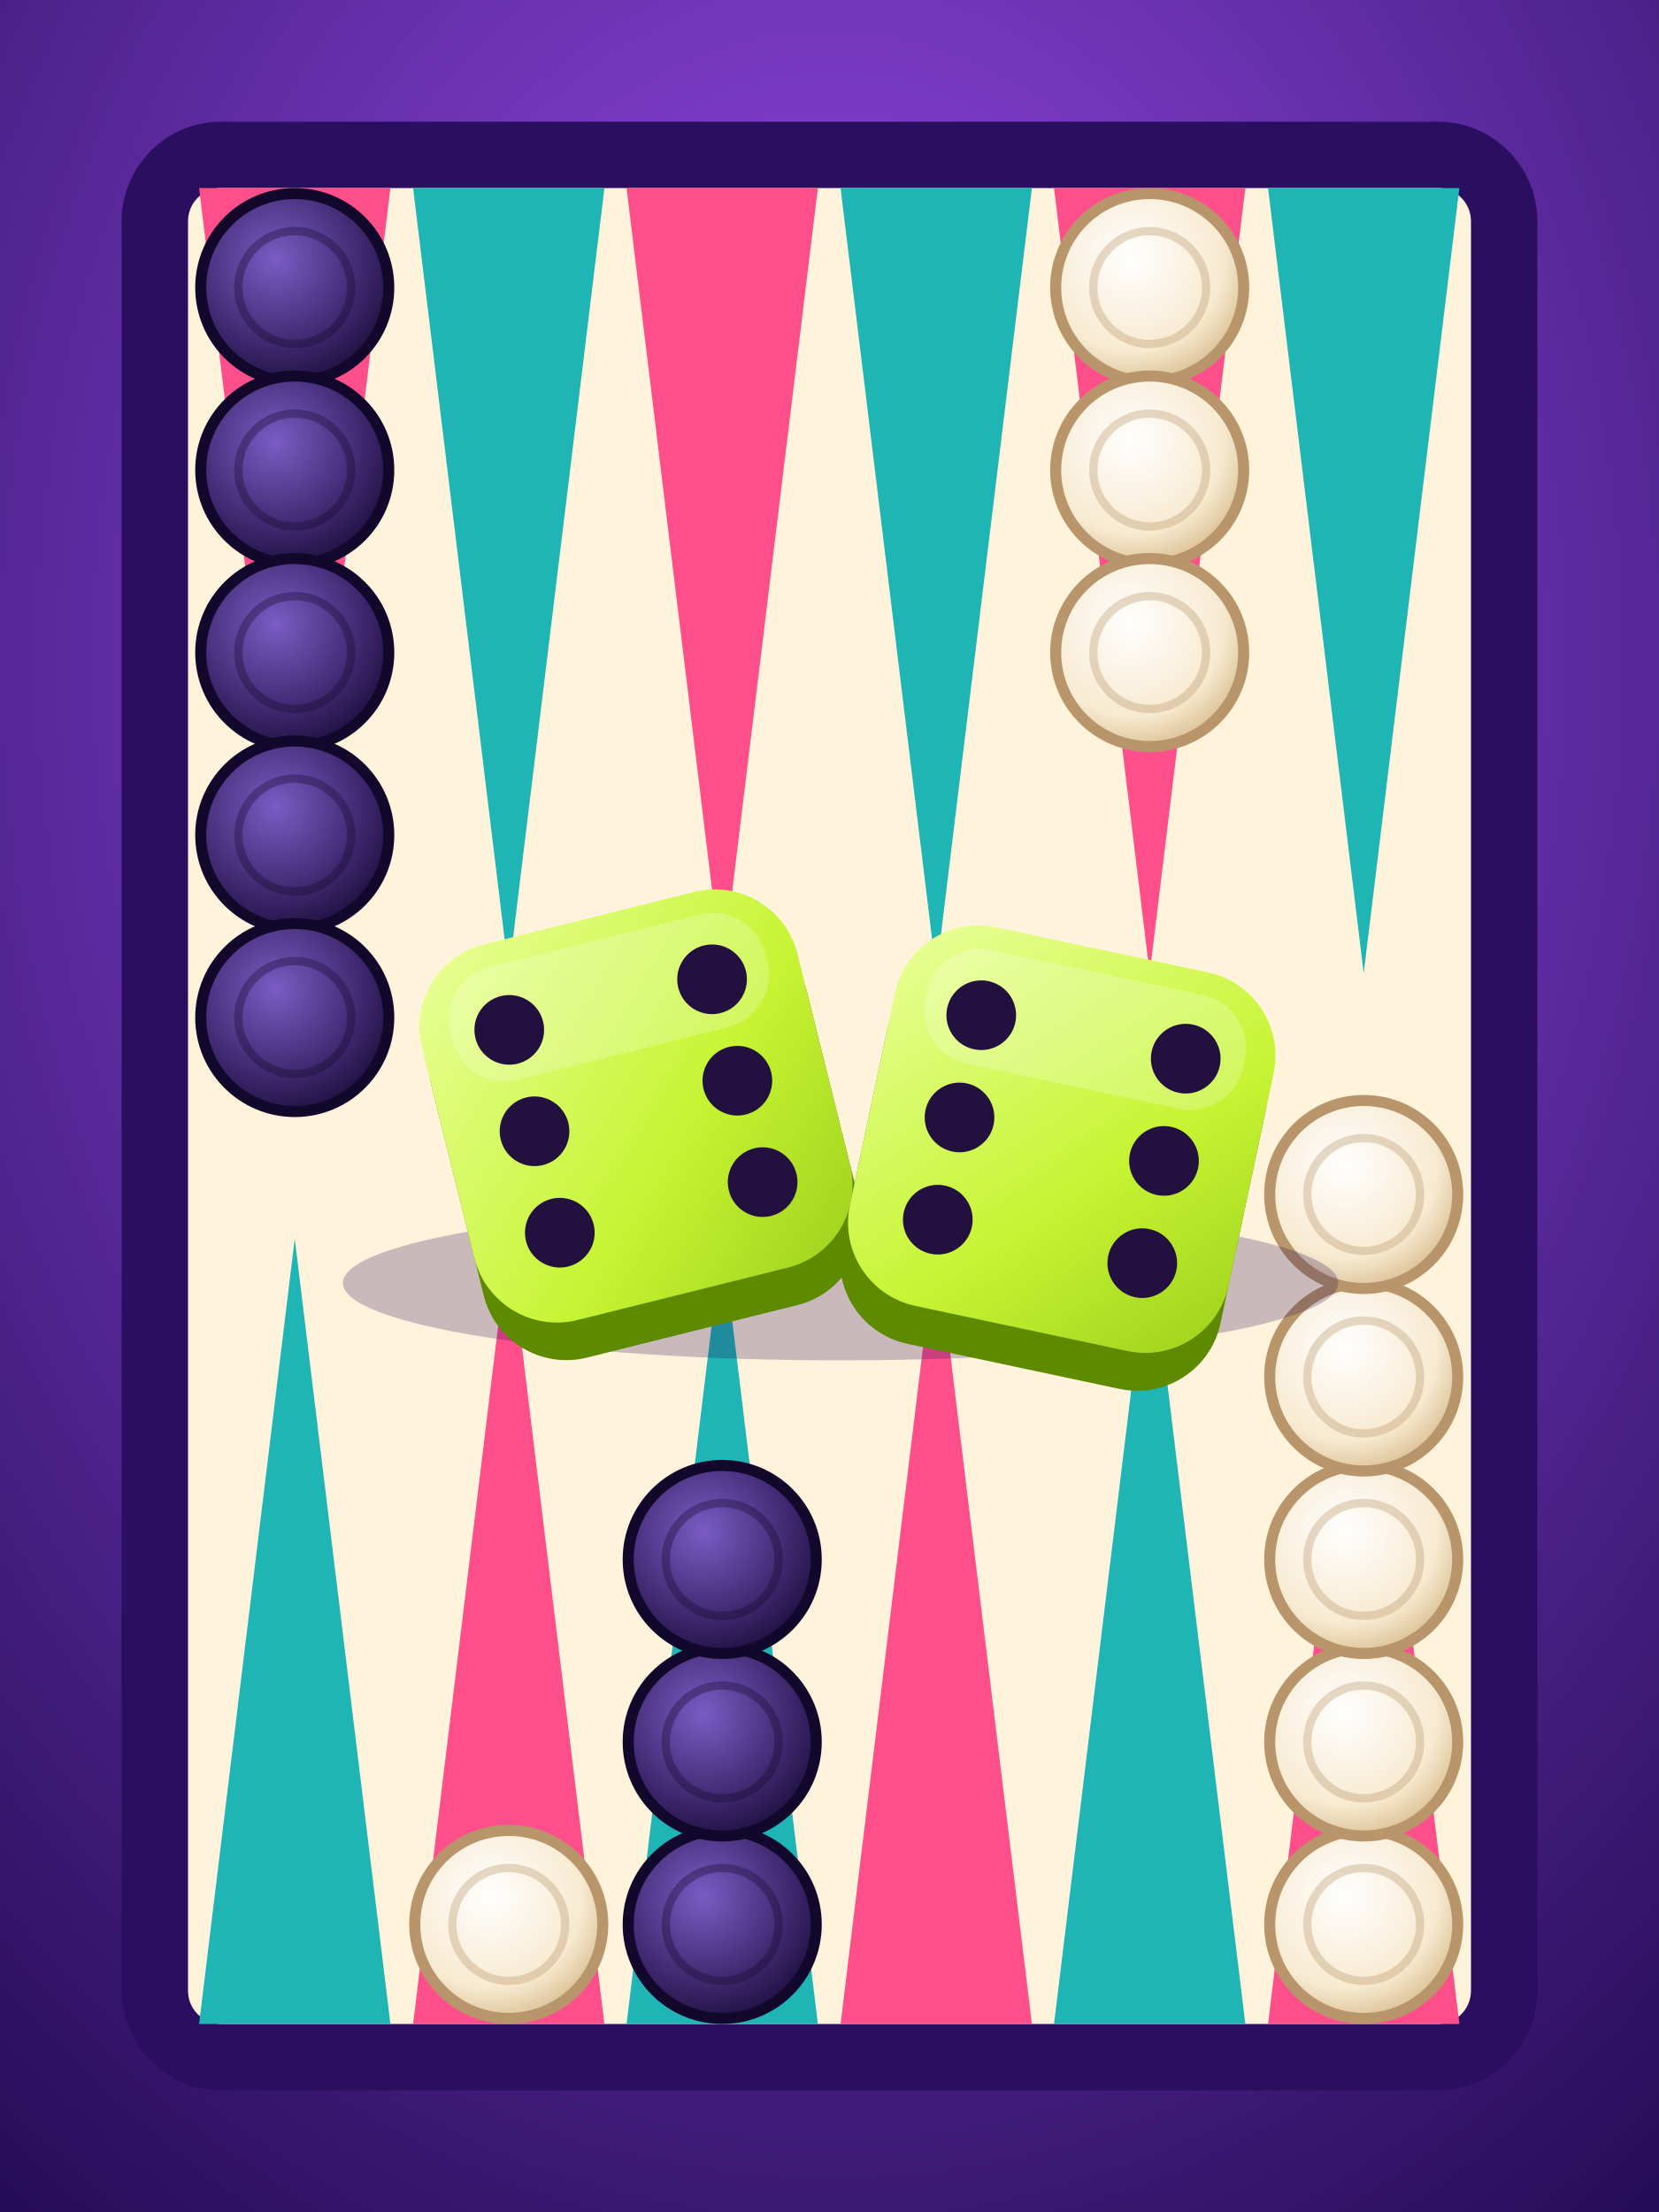
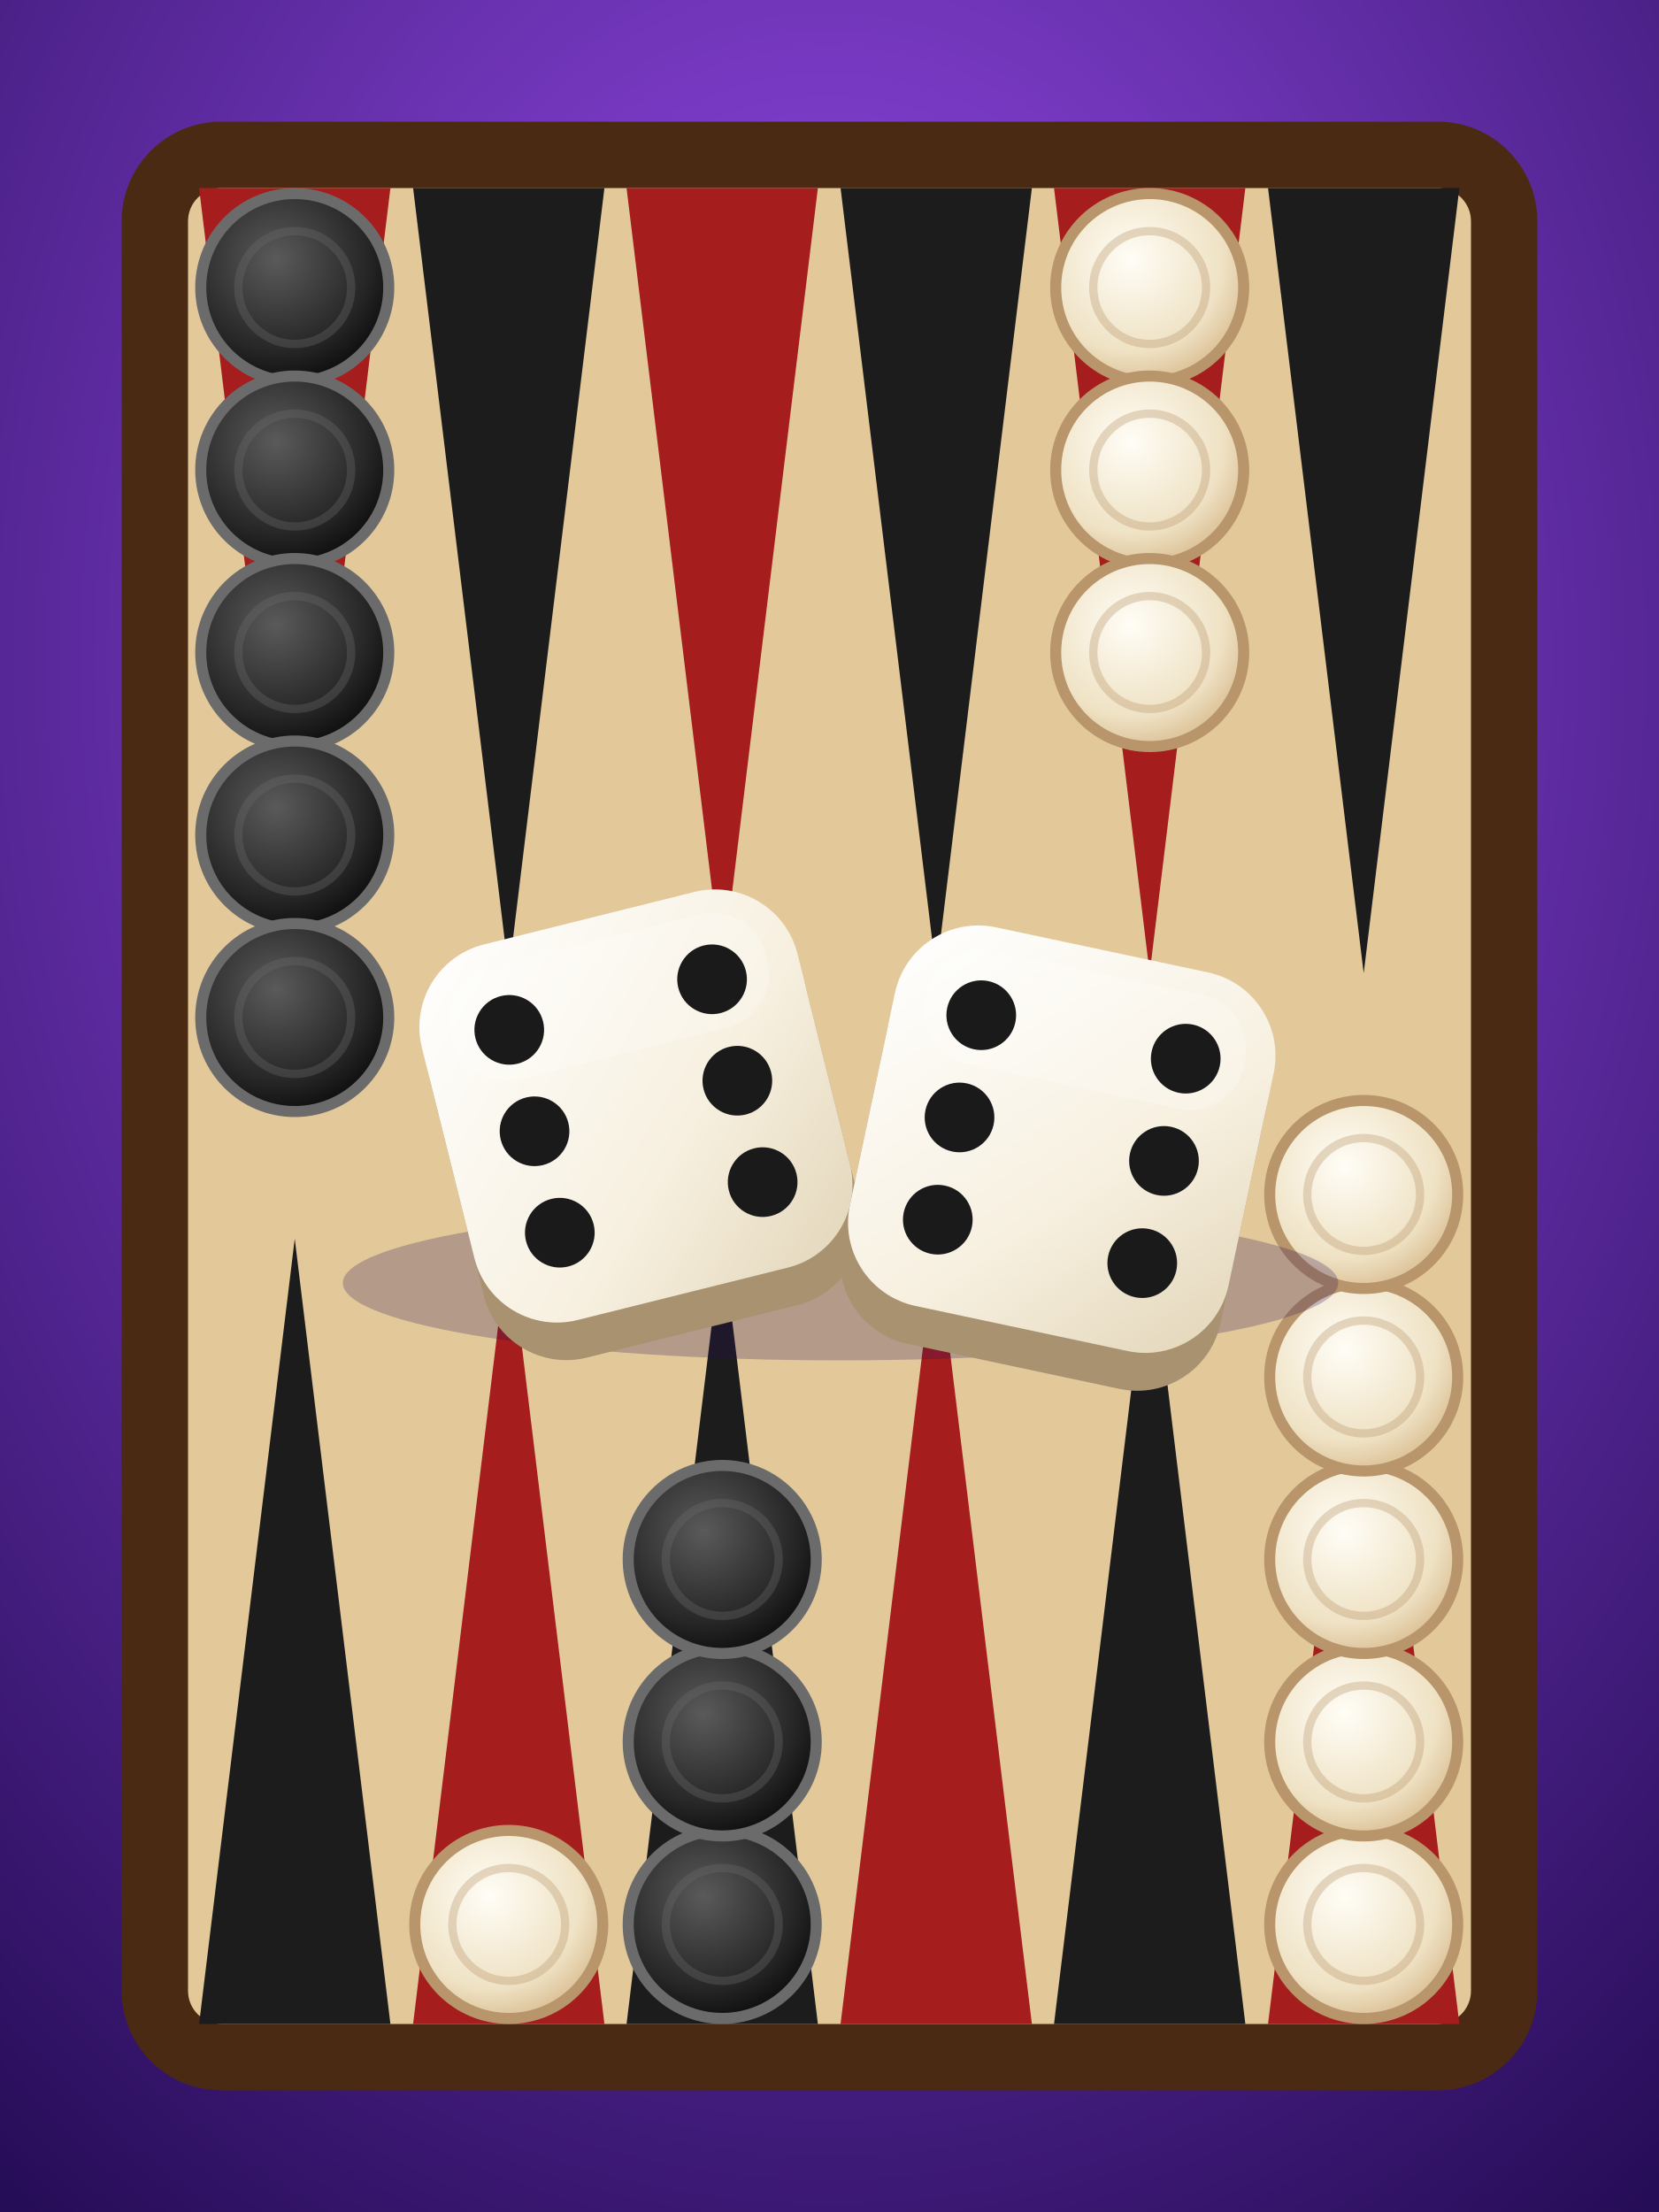
<svg xmlns="http://www.w3.org/2000/svg" viewBox="0 0 300 400" width="300" height="400">
  <defs>
    <radialGradient id="g" cx="50%" cy="30%" r="85%">
      <stop offset="0" stop-color="#9a4cf0" />
      <stop offset="1" stop-color="#260d57" />
    </radialGradient>
    <linearGradient id="d" x1="0" y1="0" x2="1" y2="1">
-       <stop offset="0" stop-color="#eaff9a" />
-       <stop offset=".6" stop-color="#c6f432" />
-       <stop offset="1" stop-color="#9fd11c" />
+       <stop offset="0" stop-color="#ffffff" />
+       <stop offset=".6" stop-color="#f7f0e0" />
+       <stop offset="1" stop-color="#e2d5b8" />
    </linearGradient>
    <radialGradient id="cw" cx="40%" cy="35%" r="70%">
-       <stop offset="0" stop-color="#fff" />
-       <stop offset=".7" stop-color="#f7ead0" />
+       <stop offset="0" stop-color="#fffdf6" />
+       <stop offset=".7" stop-color="#efe2c4" />
      <stop offset="1" stop-color="#d8bb8e" />
    </radialGradient>
    <radialGradient id="ck" cx="40%" cy="35%" r="70%">
-       <stop offset="0" stop-color="#7a5cc4" />
-       <stop offset=".7" stop-color="#3b2569" />
-       <stop offset="1" stop-color="#1c0f3d" />
+       <stop offset="0" stop-color="#5a5a5a" />
+       <stop offset=".7" stop-color="#262626" />
+       <stop offset="1" stop-color="#0a0a0a" />
    </radialGradient>
  </defs>
  <rect width="300" height="400" fill="url(#g)" />
-   <rect x="22" y="22" width="256" height="356" rx="18" fill="#2a0f60" />
-   <rect x="34" y="34" width="232" height="332" rx="6" fill="#fff3dc" />
-   <polygon points="36.0,34 70.6,34 53.3,176" fill="#ff4f8b" />
-   <polygon points="36.0,366 70.6,366 53.3,224" fill="#1fb5b5" />
-   <polygon points="74.7,34 109.3,34 92.0,176" fill="#1fb5b5" />
-   <polygon points="74.7,366 109.3,366 92.0,224" fill="#ff4f8b" />
-   <polygon points="113.3,34 147.9,34 130.6,176" fill="#ff4f8b" />
-   <polygon points="113.3,366 147.9,366 130.6,224" fill="#1fb5b5" />
-   <polygon points="152.0,34 186.6,34 169.3,176" fill="#1fb5b5" />
-   <polygon points="152.0,366 186.6,366 169.3,224" fill="#ff4f8b" />
-   <polygon points="190.6,34 225.2,34 207.9,176" fill="#ff4f8b" />
-   <polygon points="190.6,366 225.2,366 207.9,224" fill="#1fb5b5" />
-   <polygon points="229.3,34 263.9,34 246.6,176" fill="#1fb5b5" />
-   <polygon points="229.3,366 263.9,366 246.6,224" fill="#ff4f8b" />
-   <circle cx="53.3" cy="52.0" r="17" fill="url(#ck)" stroke="#12082b" stroke-width="2" />
-   <circle cx="53.3" cy="52.0" r="10.2" fill="none" stroke="#12082b" stroke-width="1.5" opacity=".35" />
-   <circle cx="53.3" cy="85.0" r="17" fill="url(#ck)" stroke="#12082b" stroke-width="2" />
-   <circle cx="53.3" cy="85.0" r="10.2" fill="none" stroke="#12082b" stroke-width="1.5" opacity=".35" />
-   <circle cx="53.3" cy="118.0" r="17" fill="url(#ck)" stroke="#12082b" stroke-width="2" />
-   <circle cx="53.3" cy="118.0" r="10.2" fill="none" stroke="#12082b" stroke-width="1.5" opacity=".35" />
-   <circle cx="53.3" cy="151.0" r="17" fill="url(#ck)" stroke="#12082b" stroke-width="2" />
-   <circle cx="53.3" cy="151.0" r="10.2" fill="none" stroke="#12082b" stroke-width="1.5" opacity=".35" />
-   <circle cx="53.3" cy="184.0" r="17" fill="url(#ck)" stroke="#12082b" stroke-width="2" />
-   <circle cx="53.3" cy="184.0" r="10.2" fill="none" stroke="#12082b" stroke-width="1.5" opacity=".35" />
+   <rect x="22" y="22" width="256" height="356" rx="18" fill="#4a2a12" />
+   <rect x="34" y="34" width="232" height="332" rx="6" fill="#e3c99a" />
+   <polygon points="36.0,34 70.6,34 53.3,176" fill="#a51d1d" />
+   <polygon points="36.0,366 70.6,366 53.3,224" fill="#1c1c1c" />
+   <polygon points="74.7,34 109.3,34 92.0,176" fill="#1c1c1c" />
+   <polygon points="74.7,366 109.3,366 92.0,224" fill="#a51d1d" />
+   <polygon points="113.3,34 147.9,34 130.6,176" fill="#a51d1d" />
+   <polygon points="113.3,366 147.9,366 130.6,224" fill="#1c1c1c" />
+   <polygon points="152.0,34 186.6,34 169.3,176" fill="#1c1c1c" />
+   <polygon points="152.0,366 186.6,366 169.3,224" fill="#a51d1d" />
+   <polygon points="190.6,34 225.2,34 207.9,176" fill="#a51d1d" />
+   <polygon points="190.6,366 225.2,366 207.9,224" fill="#1c1c1c" />
+   <polygon points="229.3,34 263.9,34 246.6,176" fill="#1c1c1c" />
+   <polygon points="229.3,366 263.9,366 246.6,224" fill="#a51d1d" />
+   <circle cx="53.3" cy="52.0" r="17" fill="url(#ck)" stroke="#6b6b6b" stroke-width="2" />
+   <circle cx="53.3" cy="52.0" r="10.2" fill="none" stroke="#6b6b6b" stroke-width="1.5" opacity=".35" />
+   <circle cx="53.3" cy="85.0" r="17" fill="url(#ck)" stroke="#6b6b6b" stroke-width="2" />
+   <circle cx="53.3" cy="85.0" r="10.2" fill="none" stroke="#6b6b6b" stroke-width="1.5" opacity=".35" />
+   <circle cx="53.3" cy="118.0" r="17" fill="url(#ck)" stroke="#6b6b6b" stroke-width="2" />
+   <circle cx="53.3" cy="118.0" r="10.2" fill="none" stroke="#6b6b6b" stroke-width="1.5" opacity=".35" />
+   <circle cx="53.3" cy="151.0" r="17" fill="url(#ck)" stroke="#6b6b6b" stroke-width="2" />
+   <circle cx="53.3" cy="151.0" r="10.2" fill="none" stroke="#6b6b6b" stroke-width="1.5" opacity=".35" />
+   <circle cx="53.3" cy="184.0" r="17" fill="url(#ck)" stroke="#6b6b6b" stroke-width="2" />
+   <circle cx="53.3" cy="184.0" r="10.2" fill="none" stroke="#6b6b6b" stroke-width="1.5" opacity=".35" />
  <circle cx="207.9" cy="52.0" r="17" fill="url(#cw)" stroke="#b8956a" stroke-width="2" />
  <circle cx="207.9" cy="52.0" r="10.2" fill="none" stroke="#b8956a" stroke-width="1.5" opacity=".35" />
  <circle cx="207.9" cy="85.0" r="17" fill="url(#cw)" stroke="#b8956a" stroke-width="2" />
  <circle cx="207.9" cy="85.0" r="10.2" fill="none" stroke="#b8956a" stroke-width="1.5" opacity=".35" />
  <circle cx="207.9" cy="118.0" r="17" fill="url(#cw)" stroke="#b8956a" stroke-width="2" />
  <circle cx="207.9" cy="118.0" r="10.2" fill="none" stroke="#b8956a" stroke-width="1.5" opacity=".35" />
  <circle cx="246.6" cy="348.0" r="17" fill="url(#cw)" stroke="#b8956a" stroke-width="2" />
  <circle cx="246.6" cy="348.0" r="10.2" fill="none" stroke="#b8956a" stroke-width="1.5" opacity=".35" />
  <circle cx="246.6" cy="315.0" r="17" fill="url(#cw)" stroke="#b8956a" stroke-width="2" />
  <circle cx="246.6" cy="315.0" r="10.2" fill="none" stroke="#b8956a" stroke-width="1.5" opacity=".35" />
  <circle cx="246.6" cy="282.0" r="17" fill="url(#cw)" stroke="#b8956a" stroke-width="2" />
  <circle cx="246.6" cy="282.0" r="10.2" fill="none" stroke="#b8956a" stroke-width="1.5" opacity=".35" />
  <circle cx="246.6" cy="249.0" r="17" fill="url(#cw)" stroke="#b8956a" stroke-width="2" />
  <circle cx="246.6" cy="249.0" r="10.2" fill="none" stroke="#b8956a" stroke-width="1.5" opacity=".35" />
  <circle cx="246.6" cy="216.0" r="17" fill="url(#cw)" stroke="#b8956a" stroke-width="2" />
  <circle cx="246.6" cy="216.0" r="10.2" fill="none" stroke="#b8956a" stroke-width="1.5" opacity=".35" />
-   <circle cx="130.6" cy="348.0" r="17" fill="url(#ck)" stroke="#12082b" stroke-width="2" />
-   <circle cx="130.6" cy="348.0" r="10.2" fill="none" stroke="#12082b" stroke-width="1.5" opacity=".35" />
-   <circle cx="130.6" cy="315.0" r="17" fill="url(#ck)" stroke="#12082b" stroke-width="2" />
-   <circle cx="130.6" cy="315.0" r="10.2" fill="none" stroke="#12082b" stroke-width="1.5" opacity=".35" />
-   <circle cx="130.6" cy="282.0" r="17" fill="url(#ck)" stroke="#12082b" stroke-width="2" />
-   <circle cx="130.6" cy="282.0" r="10.2" fill="none" stroke="#12082b" stroke-width="1.5" opacity=".35" />
+   <circle cx="130.6" cy="348.0" r="17" fill="url(#ck)" stroke="#6b6b6b" stroke-width="2" />
+   <circle cx="130.6" cy="348.0" r="10.2" fill="none" stroke="#6b6b6b" stroke-width="1.5" opacity=".35" />
+   <circle cx="130.6" cy="315.0" r="17" fill="url(#ck)" stroke="#6b6b6b" stroke-width="2" />
+   <circle cx="130.6" cy="315.0" r="10.2" fill="none" stroke="#6b6b6b" stroke-width="1.5" opacity=".35" />
+   <circle cx="130.6" cy="282.0" r="17" fill="url(#ck)" stroke="#6b6b6b" stroke-width="2" />
+   <circle cx="130.6" cy="282.0" r="10.2" fill="none" stroke="#6b6b6b" stroke-width="1.5" opacity=".35" />
  <circle cx="92.0" cy="348.0" r="17" fill="url(#cw)" stroke="#b8956a" stroke-width="2" />
  <circle cx="92.0" cy="348.0" r="10.2" fill="none" stroke="#b8956a" stroke-width="1.5" opacity=".35" />
  <ellipse cx="152" cy="232" rx="90" ry="14" fill="#260d57" opacity=".25" />
  <g transform="translate(115,200) rotate(-14)">
-     <rect x="-35.0" y="-28.0" width="70" height="70" rx="15.4" fill="#5e8a00" />
+     <rect x="-35.0" y="-28.0" width="70" height="70" rx="15.4" fill="#a89270" />
    <rect x="-35.0" y="-35.0" width="70" height="70" rx="15.4" fill="url(#d)" />
    <rect x="-29.4" y="-30.8" width="58.8" height="21.0" rx="9.8" fill="#fff" opacity=".22" />
-     <circle cx="-18.9" cy="-18.9" r="6.3" fill="#22113f" />
-     <circle cx="18.9" cy="-18.9" r="6.3" fill="#22113f" />
-     <circle cx="-18.9" cy="0.0" r="6.3" fill="#22113f" />
-     <circle cx="18.9" cy="0.0" r="6.3" fill="#22113f" />
-     <circle cx="-18.9" cy="18.9" r="6.3" fill="#22113f" />
-     <circle cx="18.9" cy="18.9" r="6.3" fill="#22113f" />
+     <circle cx="-18.9" cy="-18.9" r="6.3" fill="#1a1a1a" />
+     <circle cx="18.9" cy="-18.9" r="6.3" fill="#1a1a1a" />
+     <circle cx="-18.9" cy="0.0" r="6.3" fill="#1a1a1a" />
+     <circle cx="18.9" cy="0.0" r="6.3" fill="#1a1a1a" />
+     <circle cx="-18.9" cy="18.9" r="6.3" fill="#1a1a1a" />
+     <circle cx="18.9" cy="18.9" r="6.3" fill="#1a1a1a" />
  </g>
  <g transform="translate(192,206) rotate(12)">
-     <rect x="-35.0" y="-28.0" width="70" height="70" rx="15.4" fill="#5e8a00" />
+     <rect x="-35.0" y="-28.0" width="70" height="70" rx="15.4" fill="#a89270" />
    <rect x="-35.0" y="-35.0" width="70" height="70" rx="15.4" fill="url(#d)" />
    <rect x="-29.4" y="-30.8" width="58.8" height="21.0" rx="9.8" fill="#fff" opacity=".22" />
-     <circle cx="-18.9" cy="-18.9" r="6.3" fill="#22113f" />
-     <circle cx="18.9" cy="-18.9" r="6.3" fill="#22113f" />
-     <circle cx="-18.9" cy="0.0" r="6.3" fill="#22113f" />
-     <circle cx="18.9" cy="0.0" r="6.3" fill="#22113f" />
-     <circle cx="-18.9" cy="18.9" r="6.3" fill="#22113f" />
-     <circle cx="18.9" cy="18.9" r="6.3" fill="#22113f" />
+     <circle cx="-18.9" cy="-18.9" r="6.3" fill="#1a1a1a" />
+     <circle cx="18.9" cy="-18.9" r="6.3" fill="#1a1a1a" />
+     <circle cx="-18.9" cy="0.0" r="6.3" fill="#1a1a1a" />
+     <circle cx="18.9" cy="0.0" r="6.3" fill="#1a1a1a" />
+     <circle cx="-18.9" cy="18.9" r="6.3" fill="#1a1a1a" />
+     <circle cx="18.9" cy="18.9" r="6.3" fill="#1a1a1a" />
  </g>
</svg>
